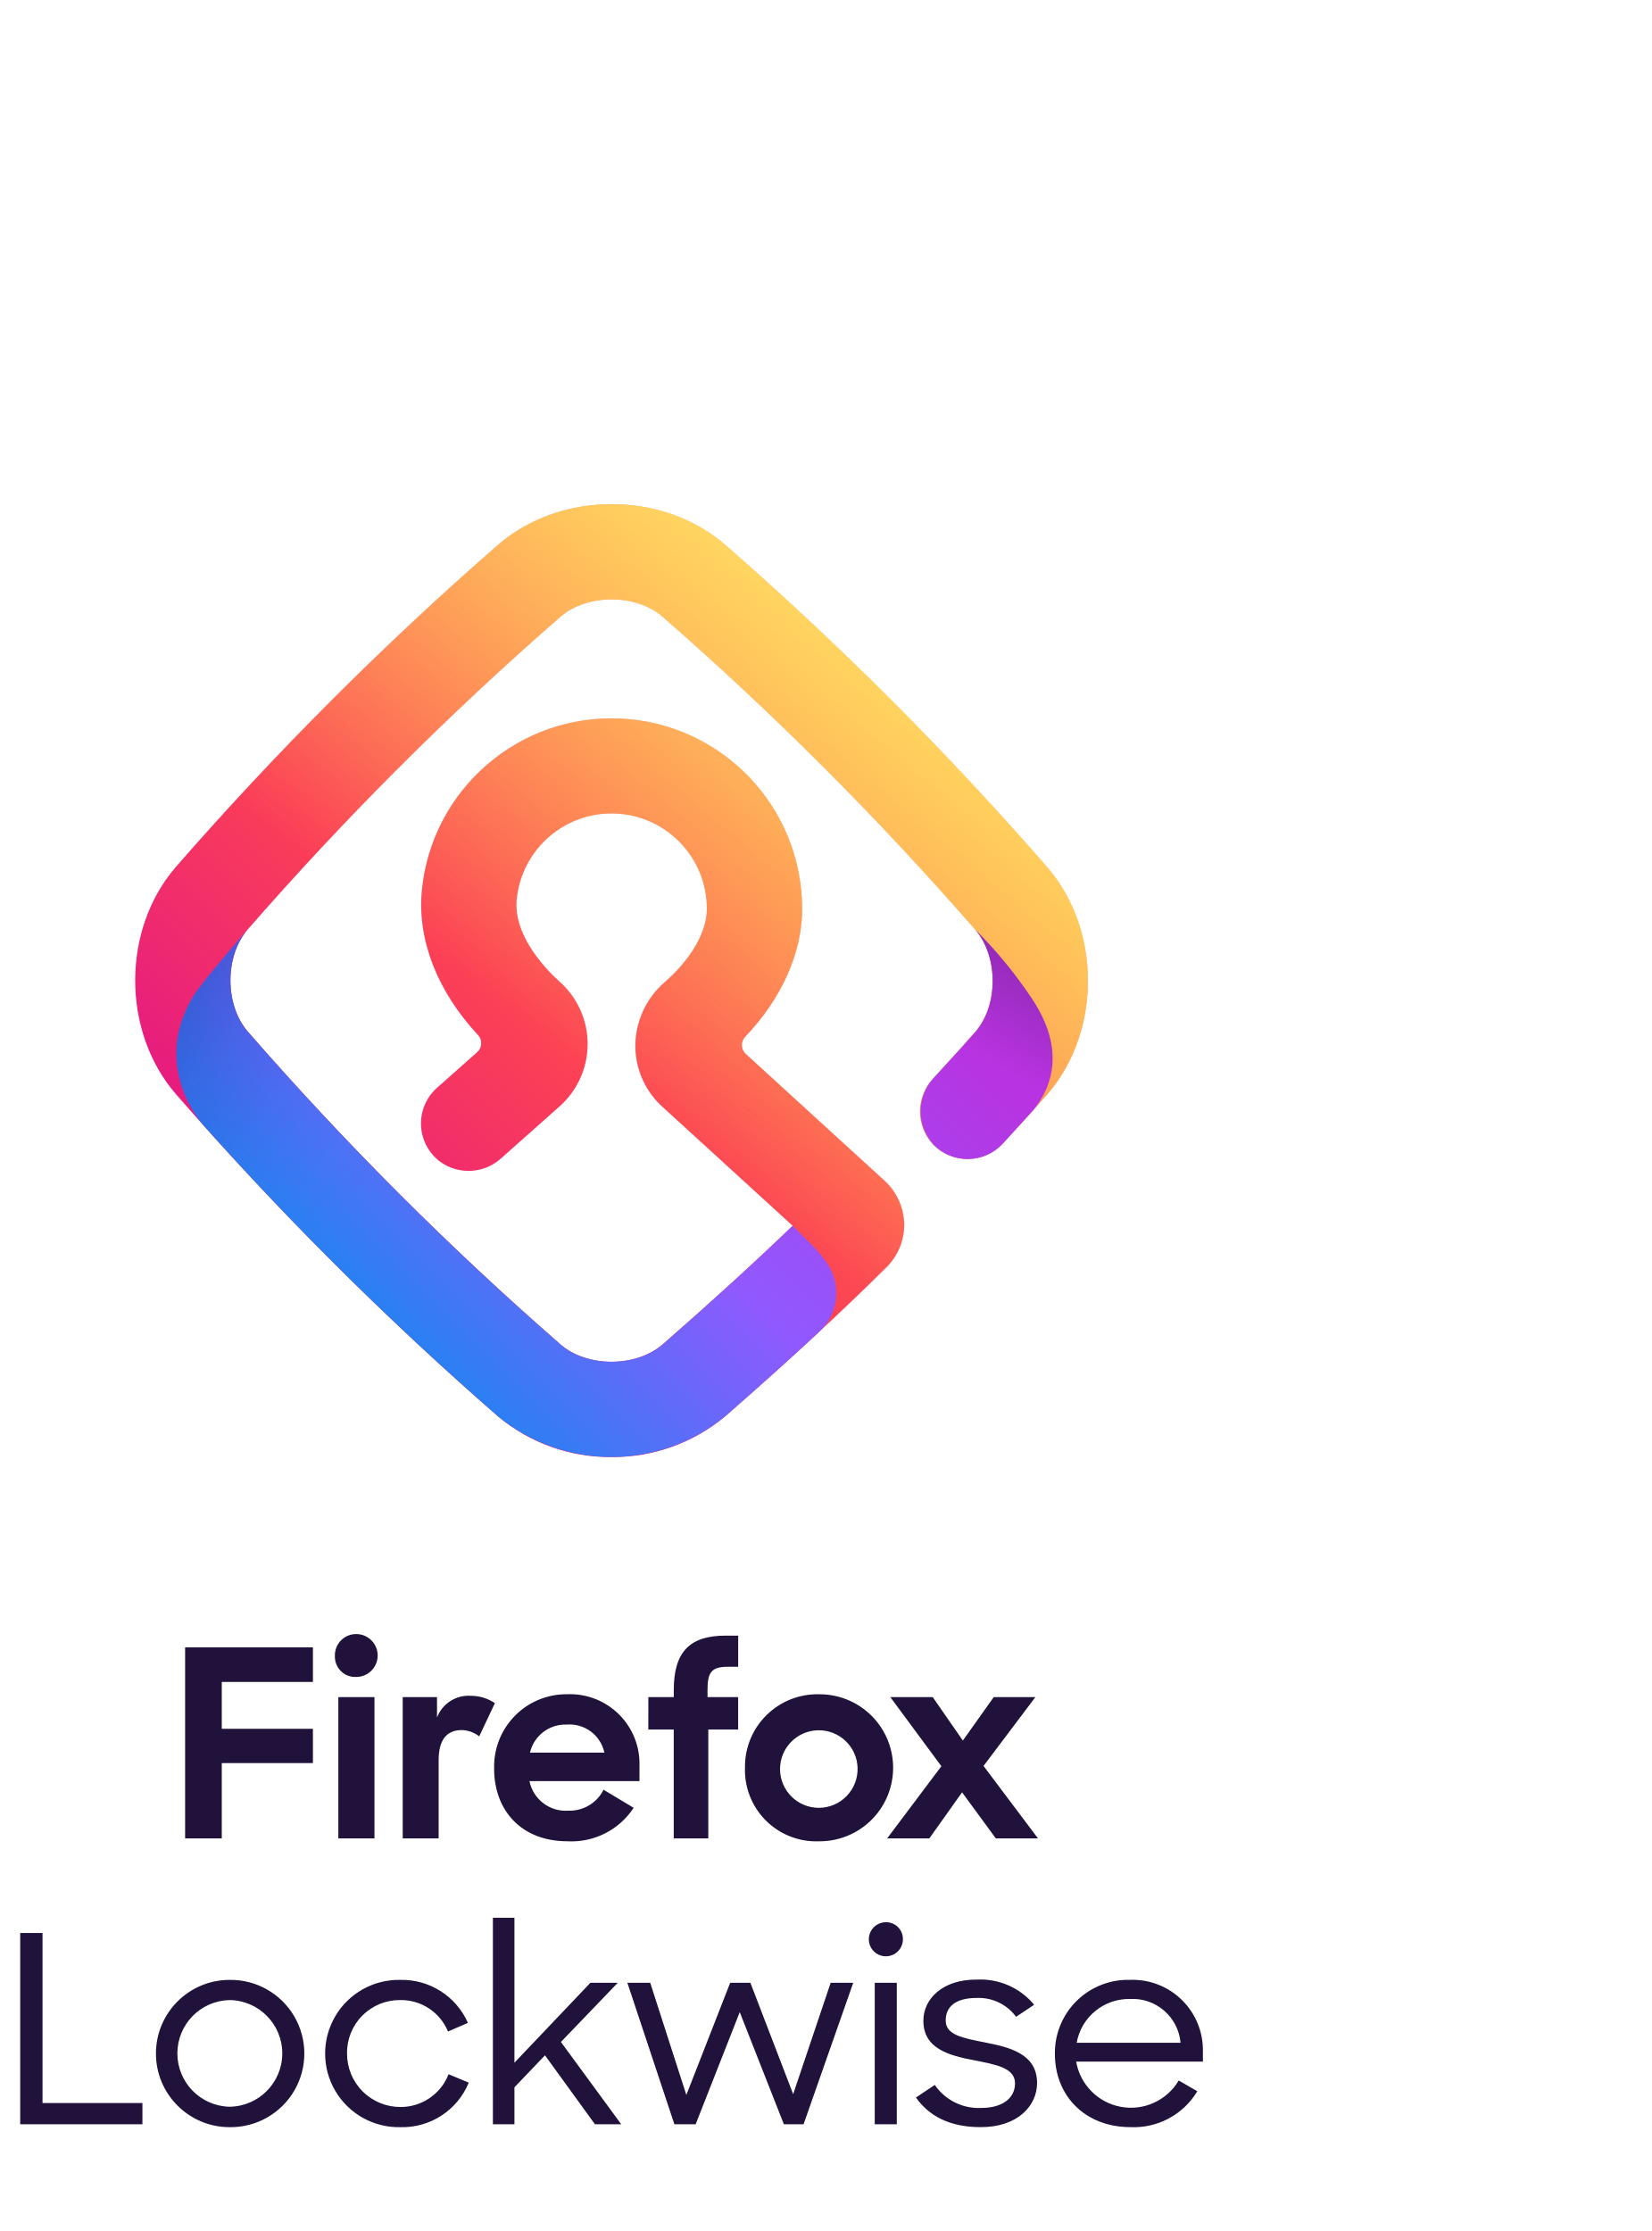
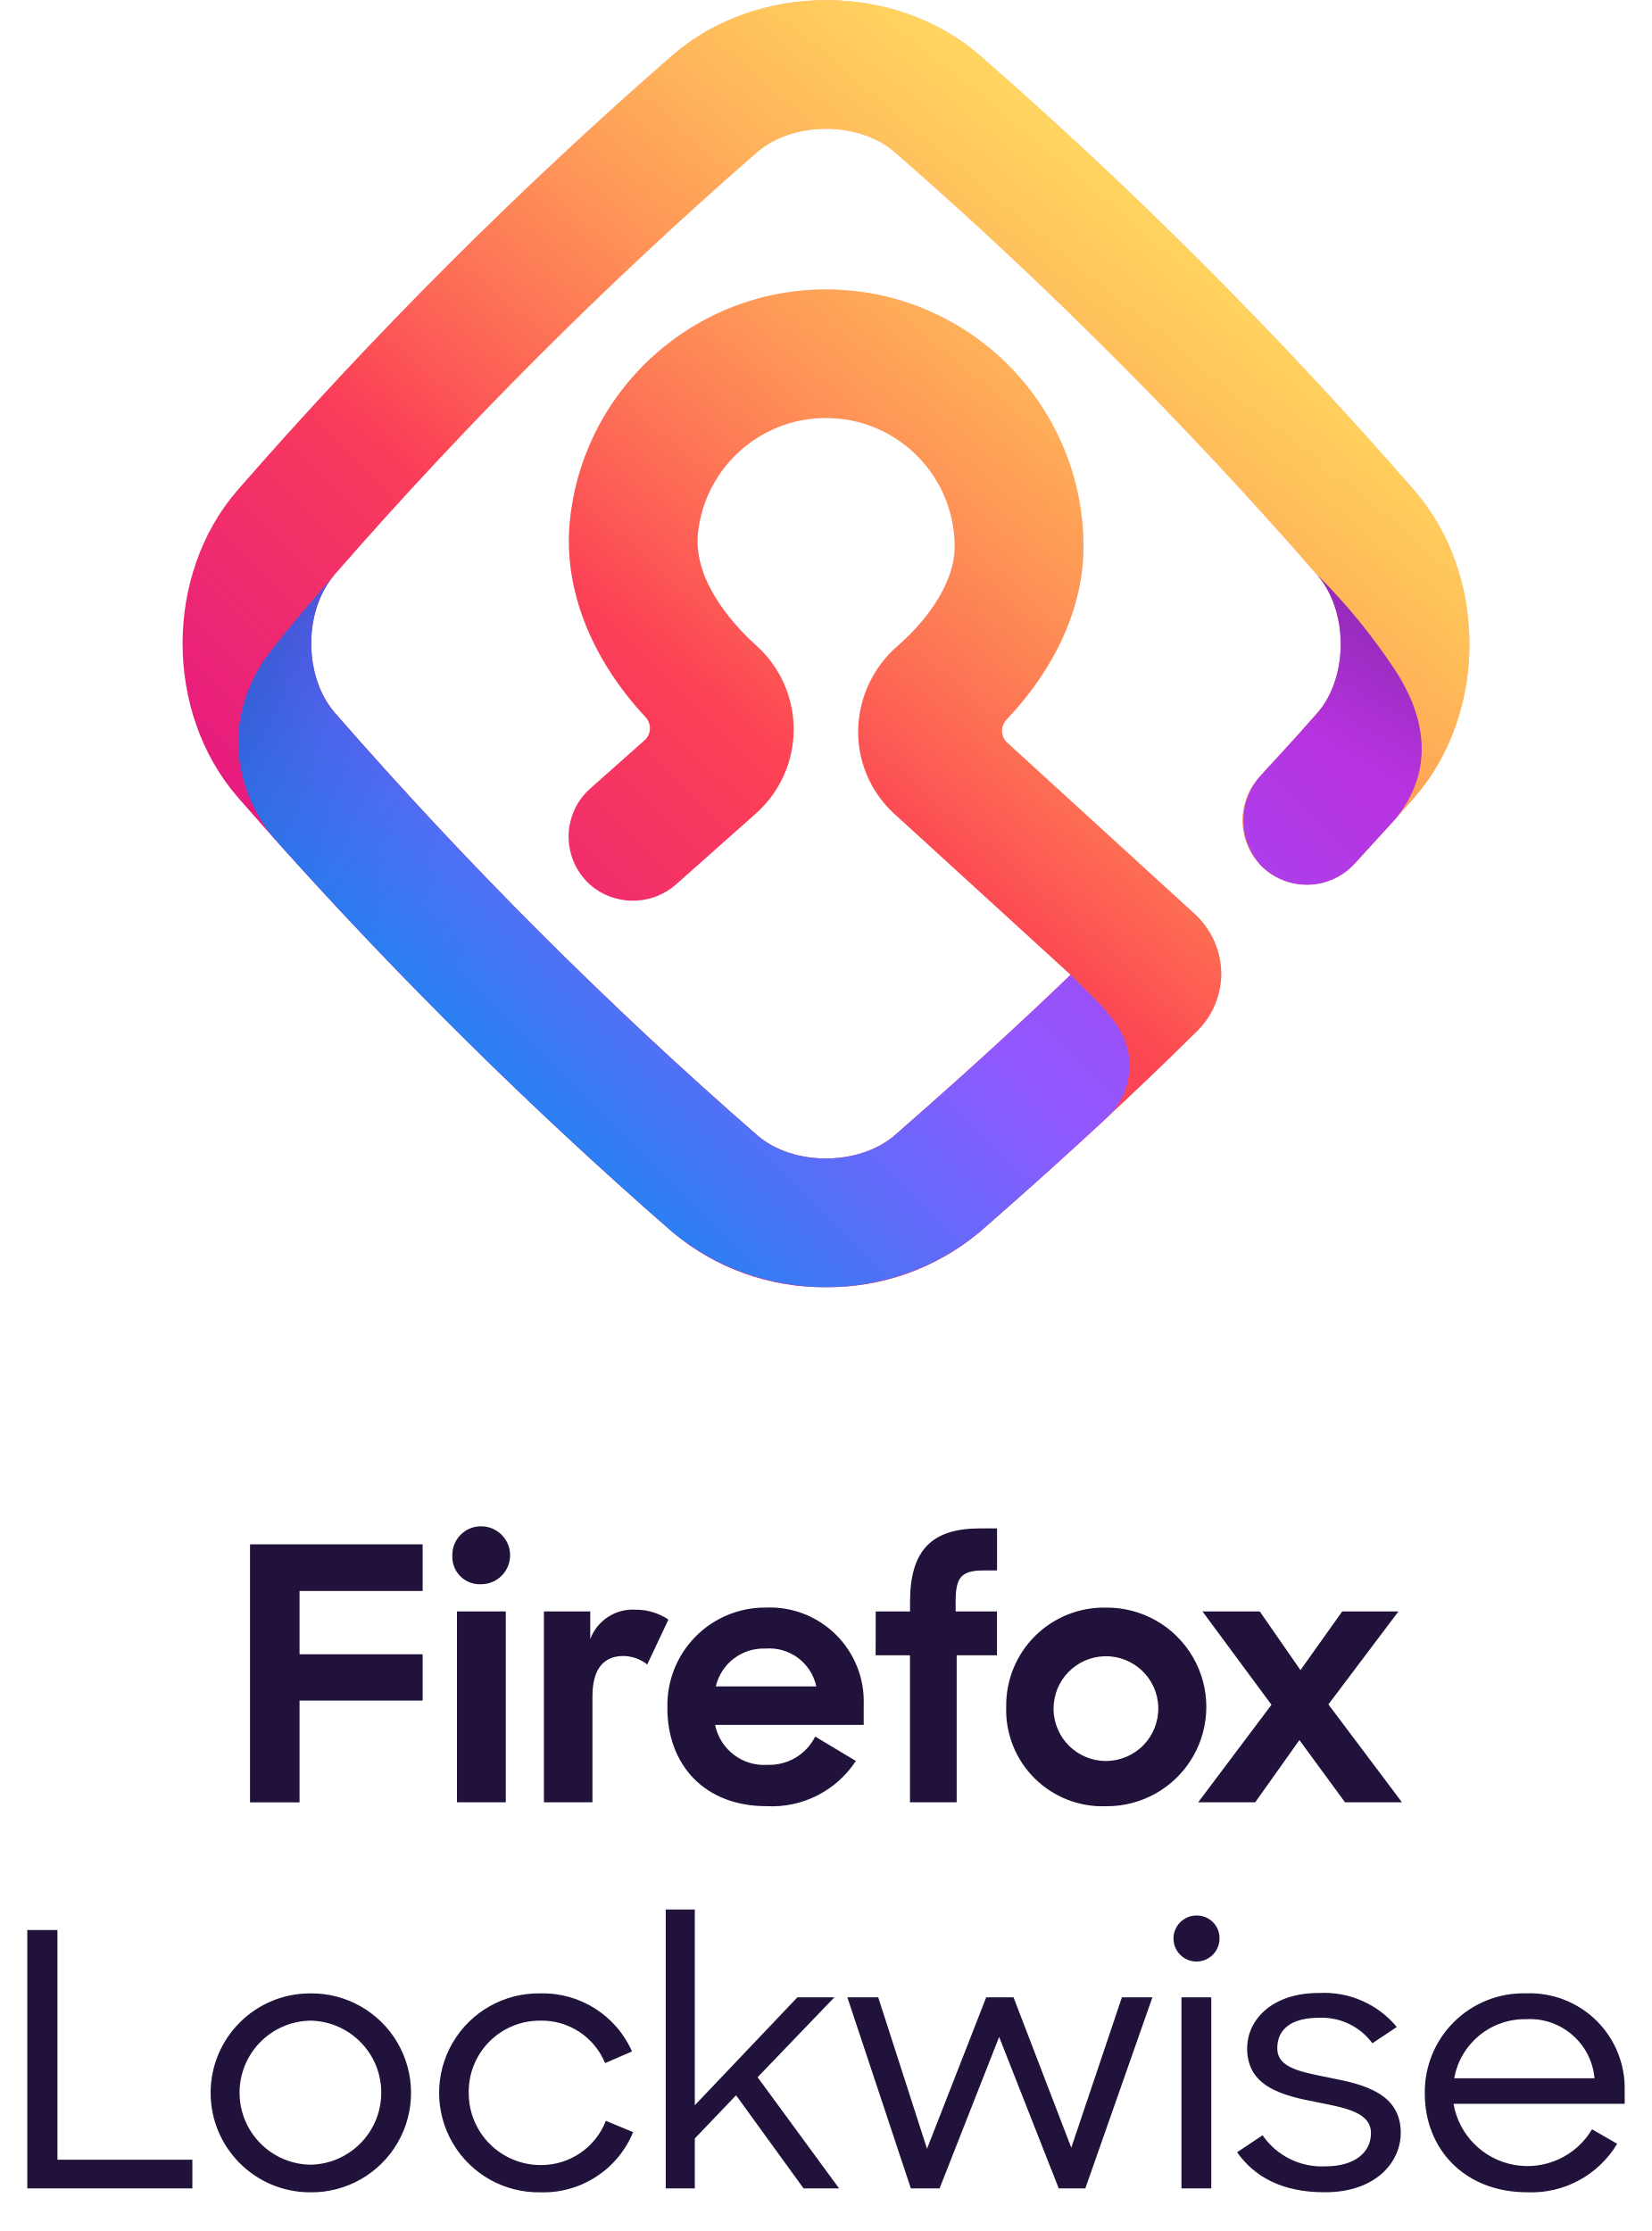
- <svg xmlns="http://www.w3.org/2000/svg" height="208" width="154" viewBox="0 0 208 154">
+ <svg xmlns="http://www.w3.org/2000/svg" height="208" width="154" viewBox="0 0 154 208">
  <linearGradient id="a" gradientUnits="userSpaceOnUse" x1="113.767" x2="38.059" y1="23.046" y2="99.318">
    <stop offset="0" stop-color="#ff9640" />
    <stop offset=".6" stop-color="#fc4055" />
    <stop offset="1" stop-color="#e31587" />
  </linearGradient>
  <linearGradient id="b" gradientUnits="userSpaceOnUse" x1="114.838" x2="55.662" y1="11.012" y2="87.659">
    <stop offset="0" stop-color="#fff36e" stop-opacity=".8" />
    <stop offset=".094" stop-color="#fff36e" stop-opacity=".699" />
    <stop offset=".752" stop-color="#fff36e" stop-opacity="0" />
  </linearGradient>
  <linearGradient id="c" gradientUnits="userSpaceOnUse" x1="36.741" x2="100.221" y1="109.342" y2="45.862">
    <stop offset="0" stop-color="#0090ed" />
    <stop offset=".325" stop-color="#5b6df8" />
    <stop offset=".529" stop-color="#9059ff" />
    <stop offset="1" stop-color="#b833e1" />
  </linearGradient>
  <linearGradient id="d" gradientUnits="userSpaceOnUse" x1="16.853" x2="53.749" y1="60.511" y2="87.593">
    <stop offset="0" stop-color="#054096" stop-opacity=".6" />
    <stop offset=".127" stop-color="#1b3aa4" stop-opacity=".441" />
    <stop offset=".315" stop-color="#3633b5" stop-opacity=".249" />
    <stop offset=".502" stop-color="#4a2ec1" stop-opacity=".111" />
    <stop offset=".686" stop-color="#552bc9" stop-opacity=".028" />
    <stop offset=".864" stop-color="#592acb" stop-opacity="0" />
  </linearGradient>
  <linearGradient id="e" gradientUnits="userSpaceOnUse" x1="130.248" x2="117.573" y1="58.56" y2="80.512">
    <stop offset="0" stop-color="#722291" stop-opacity=".5" />
    <stop offset=".5" stop-color="#722291" stop-opacity="0" />
  </linearGradient>
  <path d="M76.994 120.005a21.835 21.835 0 0 1-14.26-5.093 419.973 419.973 0 0 1-40.6-40.62c-6.814-7.891-6.814-20.693-.02-28.56a419.517 419.517 0 0 1 40.6-40.6C70.6-1.688 83.4-1.686 91.272 5.108a420.054 420.054 0 0 1 40.6 40.643c6.814 7.892 6.814 20.693.02 28.561a237.115 237.115 0 0 1-4.152 4.612l-1.371 1.5a6.1 6.1 0 0 1-7.568 1.249 6.008 6.008 0 0 1-1.4-9.225l1.494-1.633c1.322-1.44 2.5-2.72 3.936-4.369 2.882-3.339 2.882-9.463-.022-12.826A407.709 407.709 0 0 0 83.4 14.169c-3.34-2.885-9.467-2.882-12.827.021A407.747 407.747 0 0 0 31.171 53.6c-2.883 3.339-2.883 9.463.021 12.827A407.73 407.73 0 0 0 70.6 105.851c3.336 2.882 9.464 2.881 12.827-.021 6.182-5.4 11.58-10.323 16.376-14.945L83.265 75.777c-.044-.04-.086-.081-.13-.123A10.358 10.358 0 0 1 80 67.957a10.671 10.671 0 0 1 3.671-7.729C87.009 57.322 89 53.873 89 51a12 12 0 0 0-23.944-1.192c-.443 4.731 4.021 9.1 5.4 10.332a10.5 10.5 0 0 1-.045 15.753l-7.3 6.487a6.1 6.1 0 0 1-7.665.456 6.005 6.005 0 0 1-.425-9.321l5.071-4.5a1.509 1.509 0 0 0 .076-2.165c-5.09-5.472-7.638-11.952-7.058-18.156A24 24 0 0 1 101 51c0 5.522-2.576 11.249-7.156 16.077a1.508 1.508 0 0 0 .05 2.159l17.535 16.02a7.62 7.62 0 0 1 2.422 5.442 7.53 7.53 0 0 1-2.209 5.391c-5.794 5.755-12.448 11.9-20.348 18.8a21.905 21.905 0 0 1-14.3 5.116z" fill="url(#a)" />
  <path d="M76.994 120.005a21.835 21.835 0 0 1-14.26-5.093 419.973 419.973 0 0 1-40.6-40.62c-6.814-7.891-6.814-20.693-.02-28.56a419.517 419.517 0 0 1 40.6-40.6C70.6-1.688 83.4-1.686 91.272 5.108a420.054 420.054 0 0 1 40.6 40.643c6.814 7.892 6.814 20.693.02 28.561a237.115 237.115 0 0 1-4.152 4.612l-1.371 1.5a6.1 6.1 0 0 1-7.568 1.249 6.008 6.008 0 0 1-1.4-9.225l1.494-1.633c1.322-1.44 2.5-2.72 3.936-4.369 2.882-3.339 2.882-9.463-.022-12.826A407.709 407.709 0 0 0 83.4 14.169c-3.34-2.885-9.467-2.882-12.827.021A407.747 407.747 0 0 0 31.171 53.6c-2.883 3.339-2.883 9.463.021 12.827A407.73 407.73 0 0 0 70.6 105.851c3.336 2.882 9.464 2.881 12.827-.021 6.182-5.4 11.58-10.323 16.376-14.945L83.265 75.777c-.044-.04-.086-.081-.13-.123A10.358 10.358 0 0 1 80 67.957a10.671 10.671 0 0 1 3.671-7.729C87.009 57.322 89 53.873 89 51a12 12 0 0 0-23.944-1.192c-.443 4.731 4.021 9.1 5.4 10.332a10.5 10.5 0 0 1-.045 15.753l-7.3 6.487a6.1 6.1 0 0 1-7.665.456 6.005 6.005 0 0 1-.425-9.321l5.071-4.5a1.509 1.509 0 0 0 .076-2.165c-5.09-5.472-7.638-11.952-7.058-18.156A24 24 0 0 1 101 51c0 5.522-2.576 11.249-7.156 16.077a1.508 1.508 0 0 0 .05 2.159l17.535 16.02a7.62 7.62 0 0 1 2.422 5.442 7.53 7.53 0 0 1-2.209 5.391c-5.794 5.755-12.448 11.9-20.348 18.8a21.905 21.905 0 0 1-14.3 5.116z" fill="url(#b)" />
  <path d="M130.056 62.484a56.01 56.01 0 0 0-7.248-8.866c2.9 3.363 2.9 9.487.022 12.826a220.545 220.545 0 0 1-3.936 4.369l-1.259 1.376a6.228 6.228 0 0 0-.077 8.51 6 6 0 0 0 8.71-.168l1.47-1.607a371.315 371.315 0 0 0 2.36-2.59l.091-.112c2.311-2.891 3.9-7.541-.133-13.738zM102.618 93.7l-2.813-2.814c-4.8 4.622-10.194 9.548-16.376 14.945-3.363 2.9-9.491 2.9-12.827.021a407.73 407.73 0 0 1-39.41-39.425c-2.9-3.364-2.9-9.488-.021-12.827 0 0-5.7 6.5-6.847 8.4-5.379 8.922 1.2 16.139 1.277 16.222a418.983 418.983 0 0 0 37.133 36.691 22.534 22.534 0 0 0 28.563-.021c4.3-3.754 8.23-7.286 11.854-10.654l.037-.035a6.621 6.621 0 0 0 .792-8.818 19.868 19.868 0 0 0-1.362-1.685z" fill="url(#c)" />
  <path d="M31.192 66.426c-2.9-3.364-2.9-9.488-.021-12.827 0 0-5.7 6.5-6.847 8.4-5.379 8.922 1.2 16.139 1.277 16.222 6.405 7.163 12.958 14 19.739 20.621l8.486-8.485a410.518 410.518 0 0 1-22.634-23.931z" fill="url(#d)" opacity=".9" />
  <path d="M130.056 62.484a56.01 56.01 0 0 0-7.248-8.866c2.9 3.363 2.9 9.487.022 12.826a220.545 220.545 0 0 1-3.936 4.369l-1.259 1.376a6.226 6.226 0 0 0-.076 8.51 6 6 0 0 0 8.709-.168l1.47-1.607a371.315 371.315 0 0 0 2.36-2.59l.091-.112c2.311-2.891 3.9-7.541-.133-13.738z" fill="url(#e)" />
  <path d="M23.308 143.978H39.4v4.35H27.924v5.9H39.4v4.316H27.924v9.49h-4.616zM44.87 142.3a2.7 2.7 0 0 1-.033 5.4 2.553 2.553 0 0 1-2.67-2.636 2.669 2.669 0 0 1 2.703-2.764zm-2.27 7.939h4.55v17.792H42.6zm17.738 4.942a3.677 3.677 0 0 0-2.209-.791c-1.846 0-2.9 1.186-2.9 3.789v9.852h-4.523v-17.792h4.319v2.57a4.242 4.242 0 0 1 4.253-2.735 5.4 5.4 0 0 1 3.034.922zm1.88 4.052a9.1 9.1 0 0 1 9.166-9.357 8.758 8.758 0 0 1 9.132 9.061v1.878H66.664a4.66 4.66 0 0 0 4.912 3.723 4.771 4.771 0 0 0 4.418-2.636l3.792 2.274a9.354 9.354 0 0 1-8.342 4.217c-5.769 0-9.231-3.855-9.231-9.16zm4.517-2.009h9.363a4.485 4.485 0 0 0-4.747-3.526 4.573 4.573 0 0 0-4.621 3.526zm14.9-6.985h3.2v-.89c0-4.843 2.045-6.853 6.529-6.853h1.582v3.921h-1.291c-2.11 0-2.571.724-2.571 2.932v.89h3.857v4.085h-3.758v13.707H84.83v-13.707h-3.2zm12.166 8.9a9.113 9.113 0 0 1 9.3-9.259 9.259 9.259 0 1 1 0 18.517 8.978 8.978 0 0 1-9.301-9.262zm14.178 0a4.883 4.883 0 1 0-4.88 5.041 4.885 4.885 0 0 0 4.877-5.045zm10.55-.2l-6.429-8.7h5.341l3.792 5.469 3.89-5.469h5.243l-6.529 8.665 6.858 9.127h-5.308l-4.253-5.8-4.121 5.8H111.7zM5.354 179.94h-2.81v24.09h15.389v-2.673H5.354zm23.554 5.907a9.273 9.273 0 1 0 0 18.546 9.274 9.274 0 1 0 0-18.546zm0 15.972a6.717 6.717 0 0 1 0-13.431 6.716 6.716 0 0 1 0 13.431zm21.545.033a6.707 6.707 0 0 1-6.757-6.731 6.623 6.623 0 0 1 6.657-6.733 6.386 6.386 0 0 1 6.055 3.96l2.509-1.089a9.089 9.089 0 0 0-8.531-5.412 9.275 9.275 0 1 0 .034 18.546 9.031 9.031 0 0 0 8.6-5.61l-2.542-1.056a6.46 6.46 0 0 1-6.025 4.125zm27.333-15.642H74.34l-9.568 10.066v-18.25h-2.71v26h2.71v-4.652l3.847-4.027 6.29 8.679h3.311l-7.593-10.362zm22.081 14.025l-5.386-14.025h-2.543l-5.52 14.124-4.549-14.124h-2.877l5.921 17.82h2.676l5.553-14.123L98.7 204.03h2.476l6.256-17.82h-2.843zm11.644-21.648a2.145 2.145 0 1 0 2.175 2.145 2.106 2.106 0 0 0-2.175-2.145zm-1.372 25.443h2.777v-17.82h-2.777zm13.917-10.3c-2.81-.561-4.984-.924-4.984-2.771 0-1.651 1.137-2.839 3.914-2.839a5.856 5.856 0 0 1 4.951 2.376l2.275-1.518a8.783 8.783 0 0 0-7.226-3.168c-4.282-.033-6.724 2.409-6.724 5.182 0 3.563 3.312 4.388 6.423 4.982 2.642.528 5.118.924 5.118 2.9 0 1.782-1.472 3.1-4.282 3.1a6.7 6.7 0 0 1-5.821-2.9l-2.375 1.584c1.605 2.277 4.182 3.729 8.129 3.729 4.717.033 7.126-2.739 7.126-5.544 0-3.656-3.412-4.515-6.524-5.109zm27.4 1.188a8.852 8.852 0 0 0-9.2-9.075 9.2 9.2 0 0 0-9.433 9.34c0 5.214 3.746 9.206 9.533 9.206a9.309 9.309 0 0 0 8.4-4.521l-2.342-1.353a6.995 6.995 0 0 1-12.913-2.375h15.958zm-15.891-1.155a6.686 6.686 0 0 1 6.691-5.511 6.059 6.059 0 0 1 6.389 5.511z" fill="#20123a" />
</svg>
